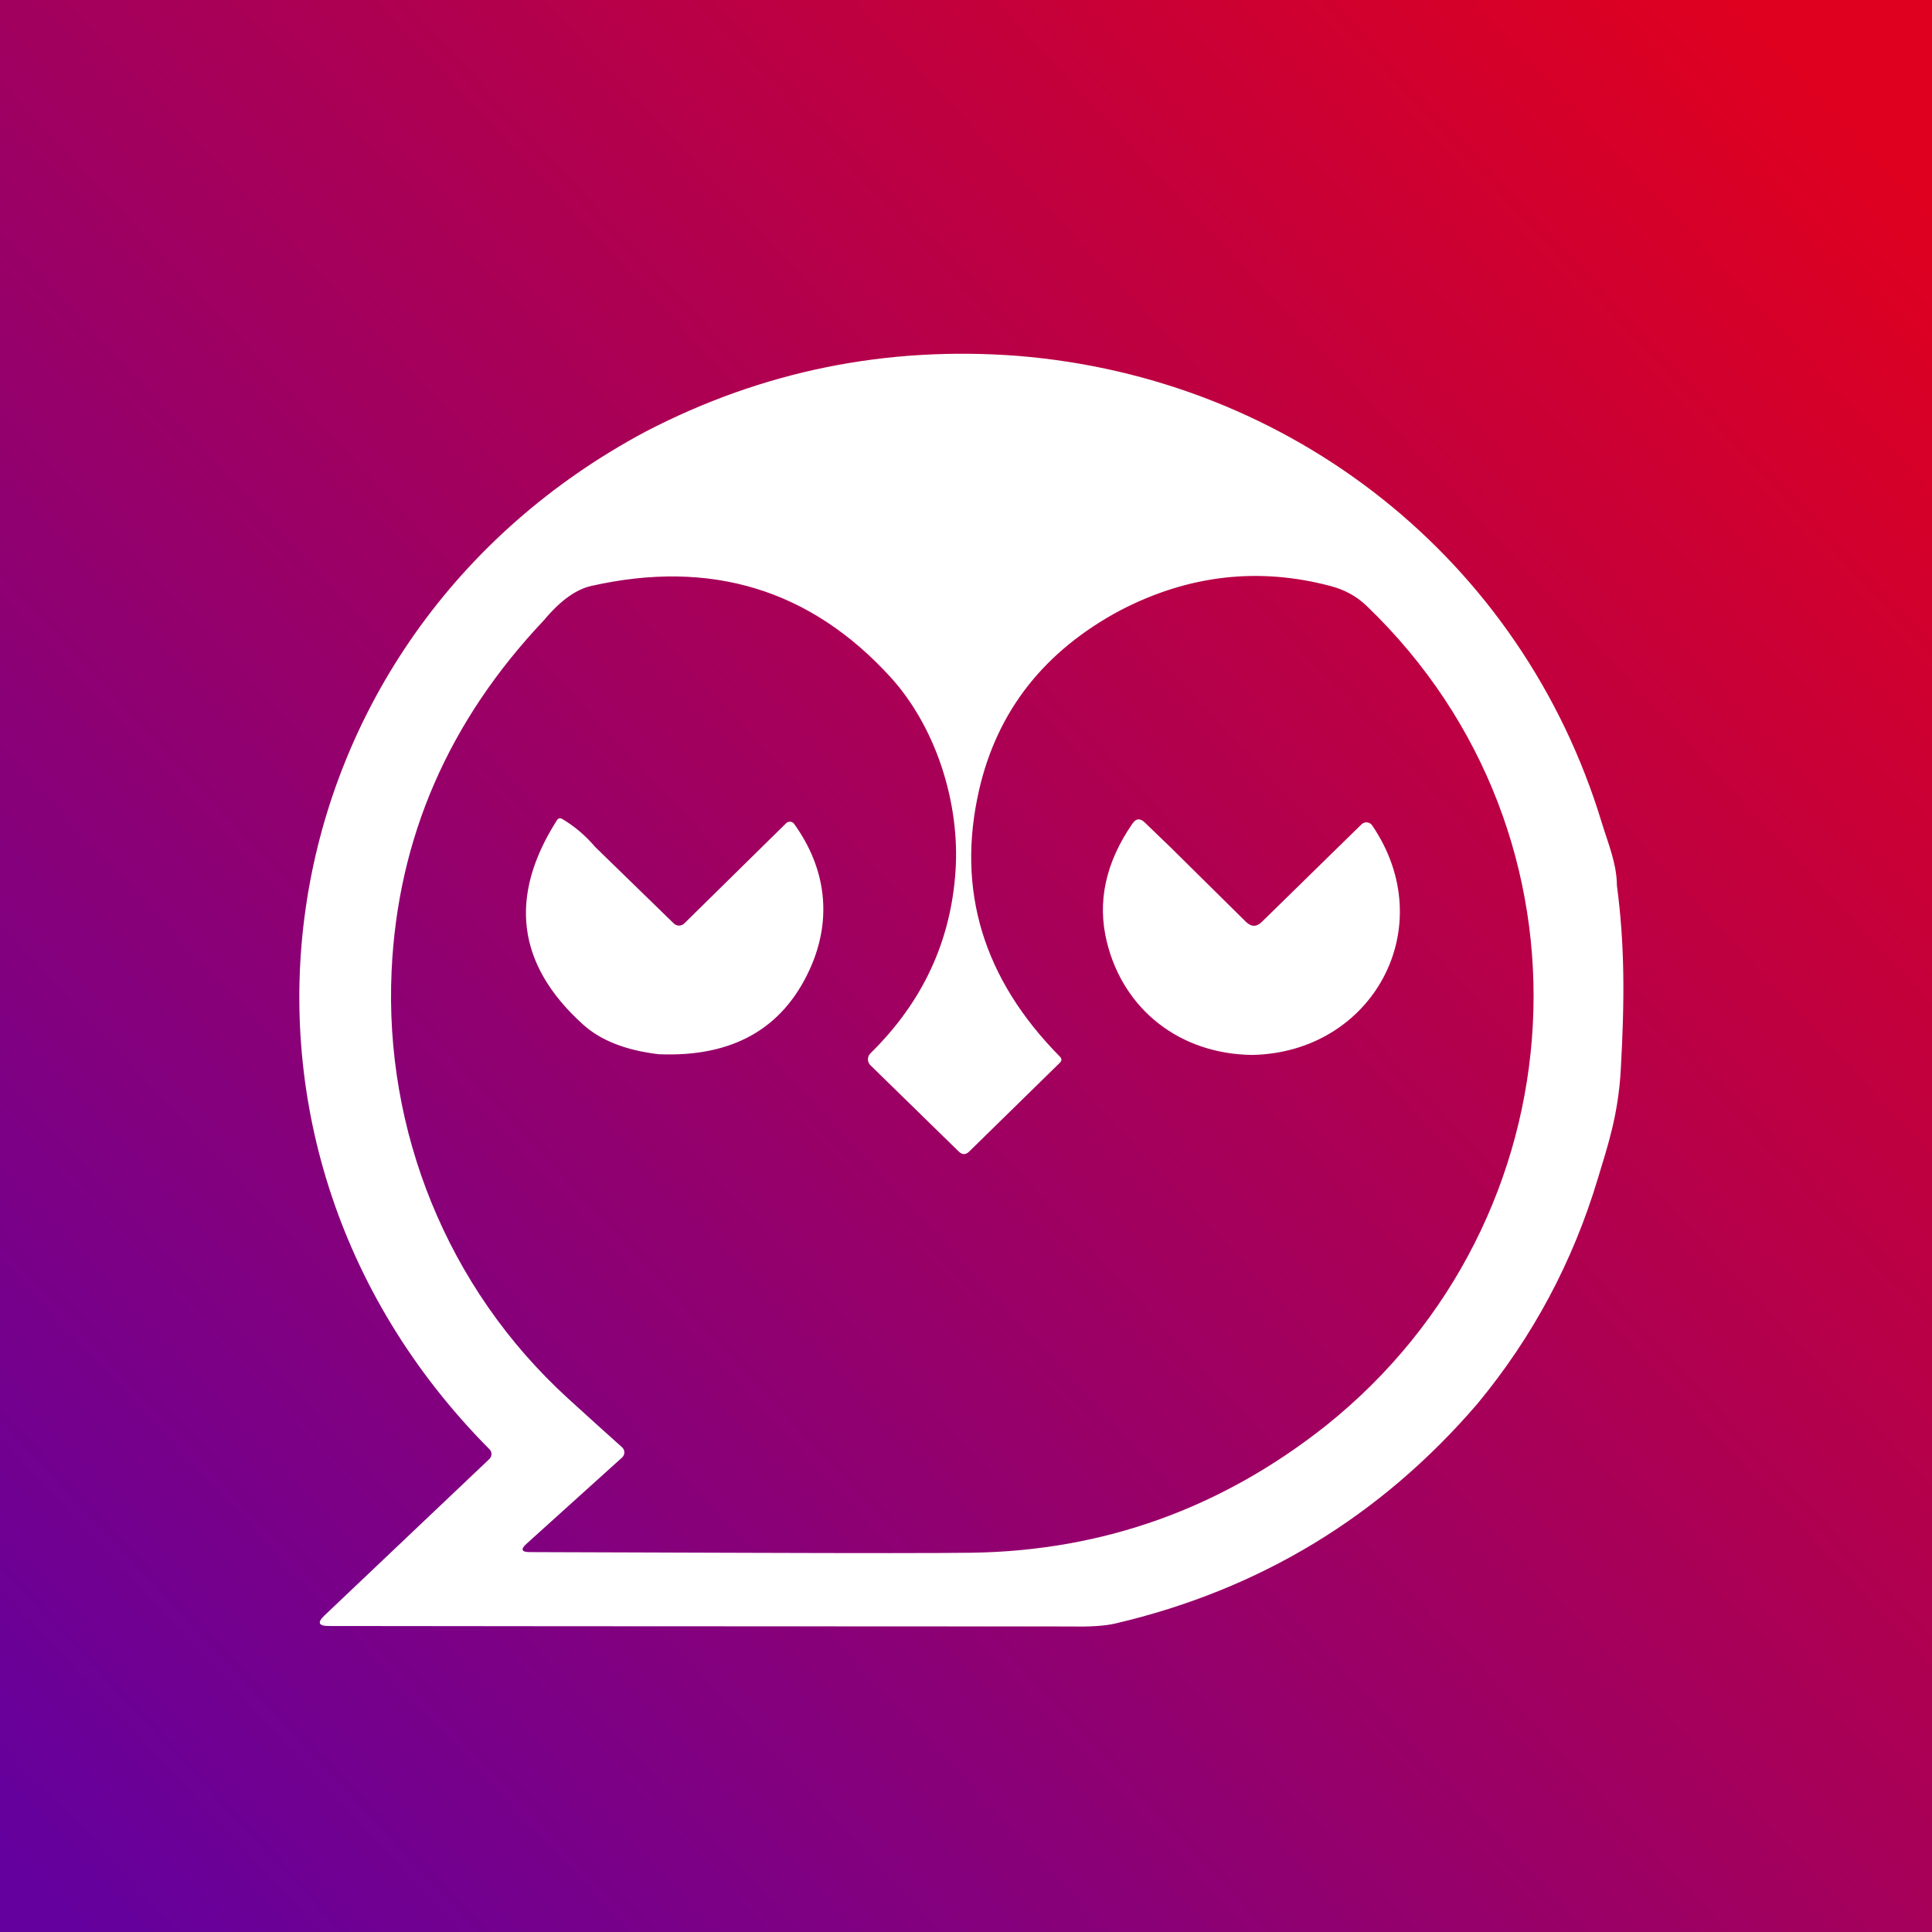
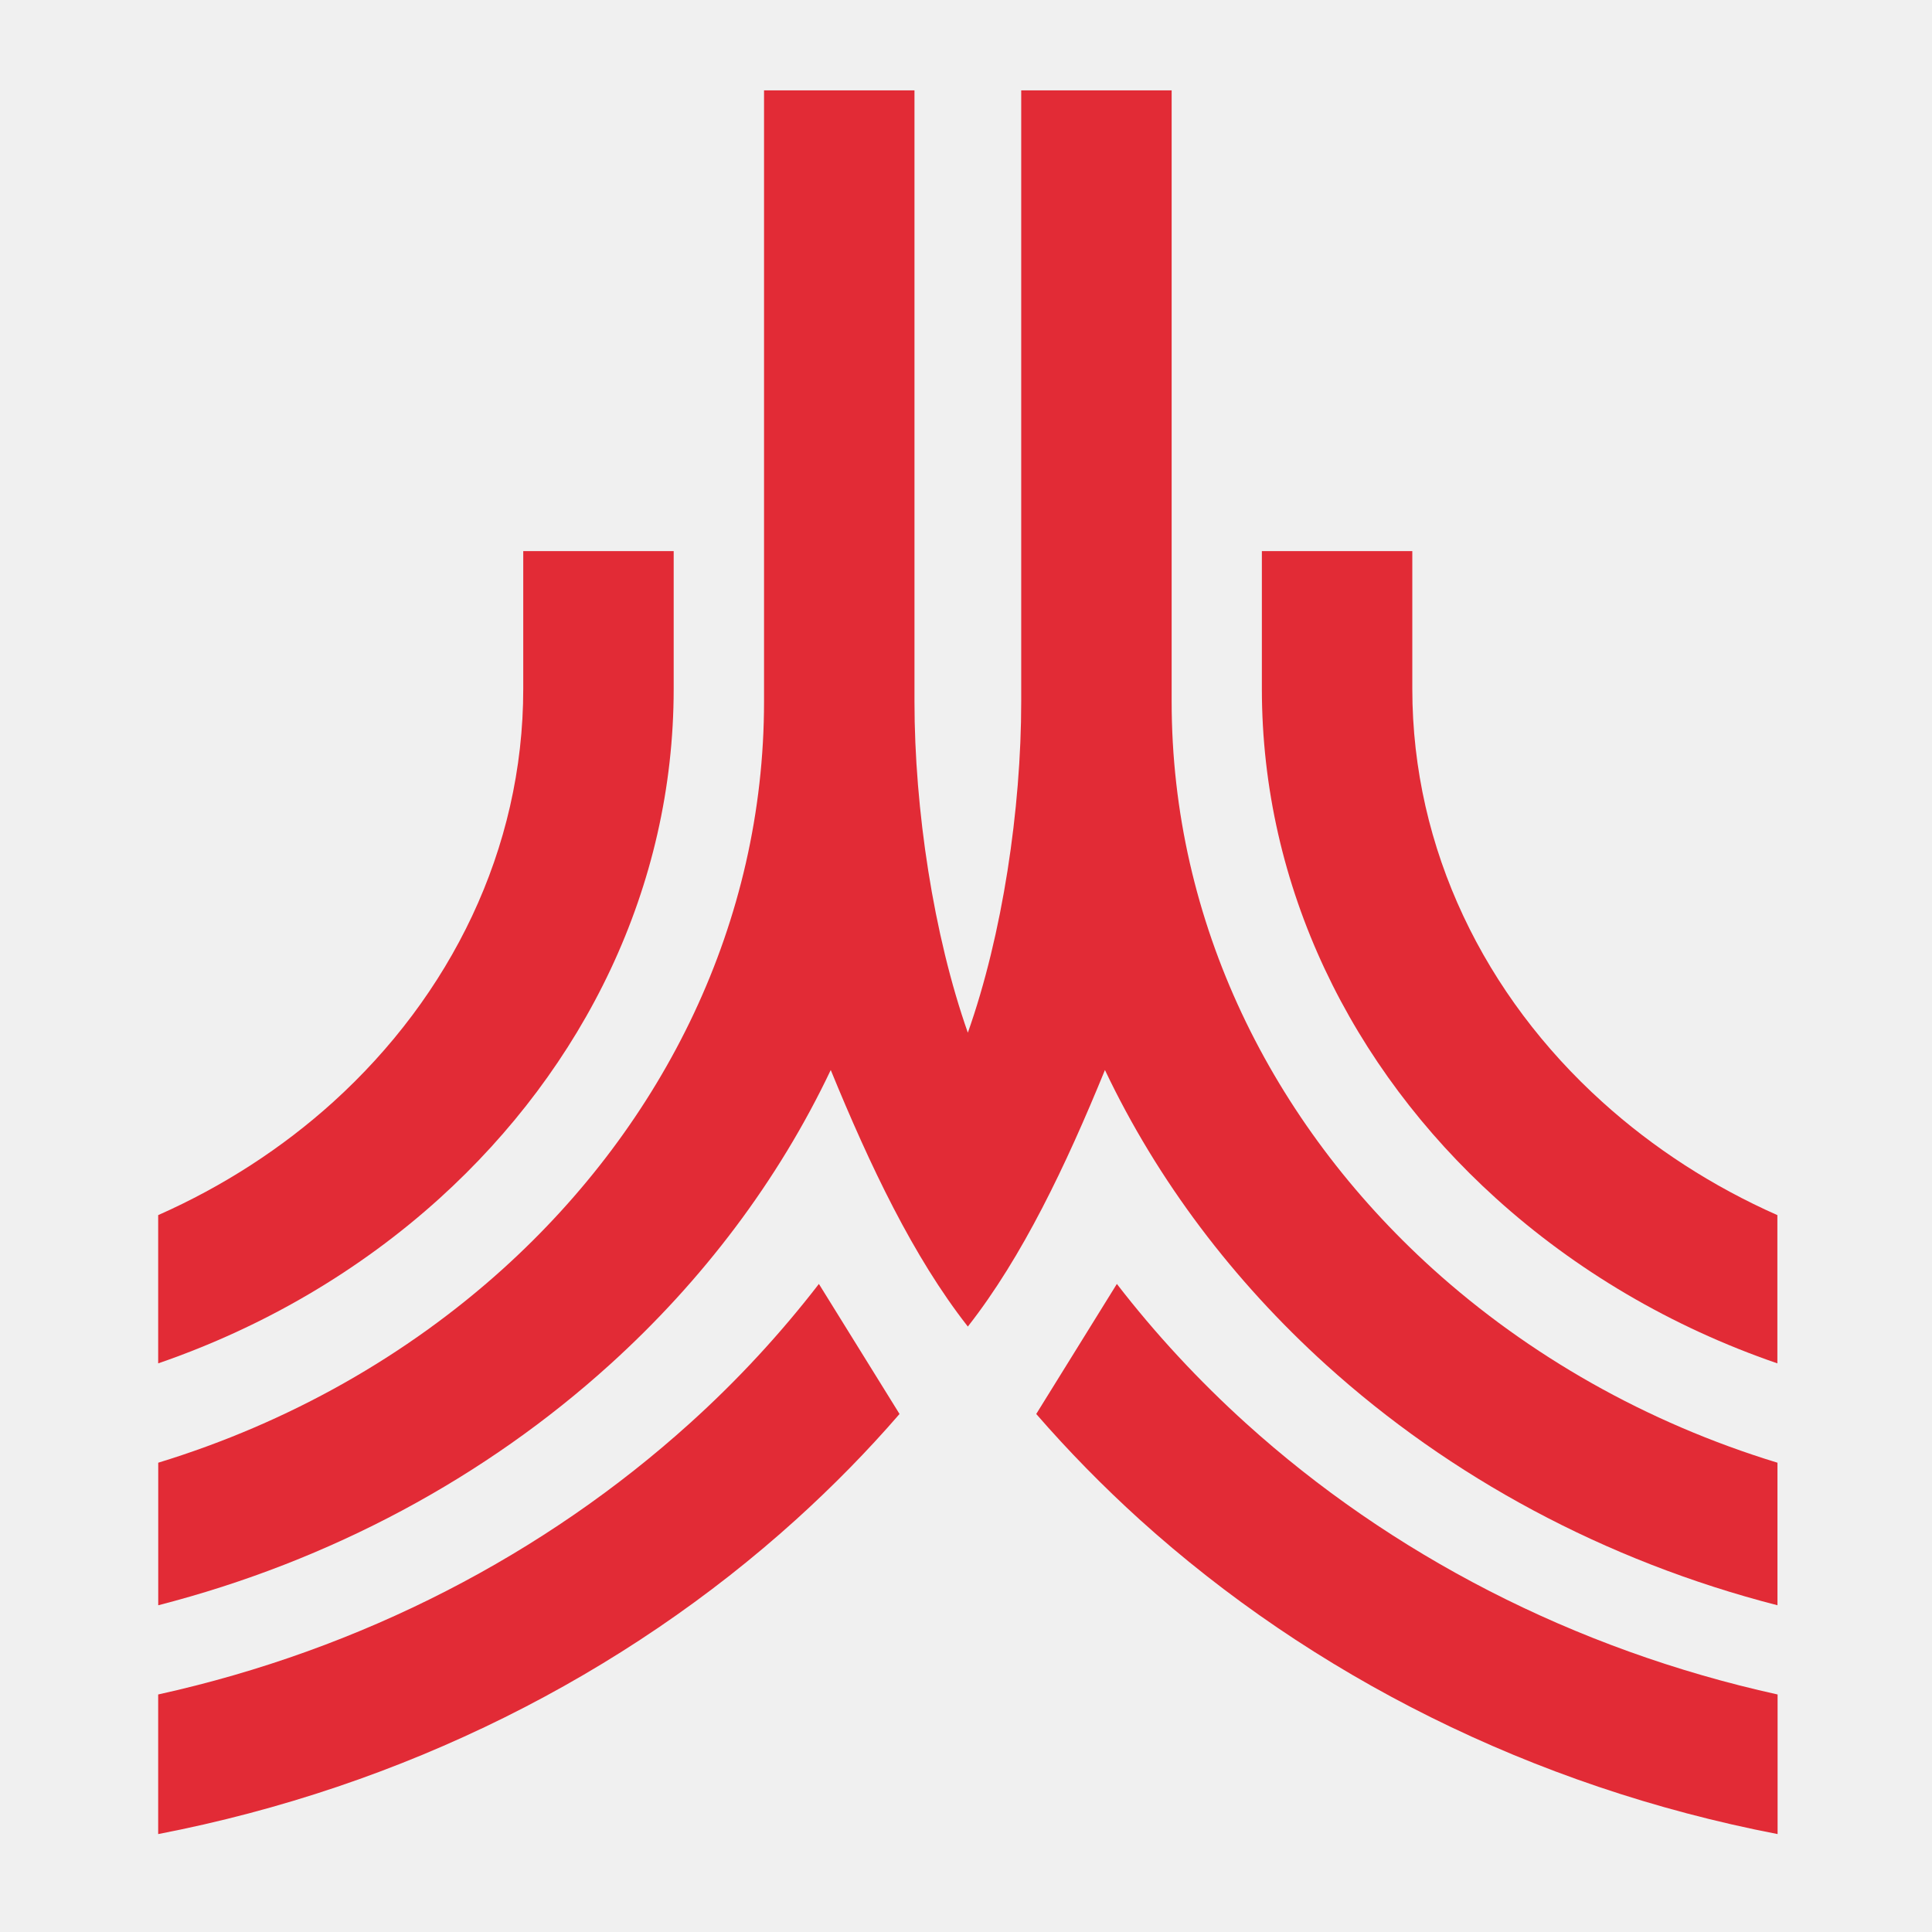
- <svg xmlns="http://www.w3.org/2000/svg" width="512" height="512" fill="none" viewBox="0 0 512 512">
-   <path fill="url(#a)" d="M0 0h512v512H0z" />
-   <path fill="#fff" d="M269.721 94.313c72.466 5.865 133.597 53.961 154.754 123.671 1.589 5.222 4.007 10.886 4.02 16.675 2.073 15.542 2.073 30.047 1.037 48.697-.691 12.434-3.613 20.681-6.031 28.79-6.631 22.201-17.317 42.191-32.057 59.971-25.627 29.785-57.581 49.16-95.862 58.126-2.694.635-6.61.898-11.749.787l-134.965-.062-61.752-.062c-2.722 0-3.095-.932-1.12-2.797l43.683-41.445a1.844 1.844 0 0 0 .566-1.293 1.817 1.817 0 0 0-.131-.703 1.77 1.77 0 0 0-.393-.594c-82.143-82.662-60.758-215.326 41.507-269.764 30.807-15.983 63.638-22.65 98.493-19.997Zm-125.598 70.083c-25.281 26.732-38.73 57.719-40.346 92.961-1.928 42.045 14.547 83.842 46.687 113.185 4.711 4.296 9.511 8.634 14.402 13.014a1.81 1.81 0 0 1 .594 1.347 1.83 1.83 0 0 1-.594 1.346l-25.323 22.857c-1.644 1.478-1.361 2.217.85 2.217l56.282.187c31.967.11 52.248.104 60.84-.021 34.842-.511 66.105-11.715 93.79-33.611 68.342-54.542 74.476-156.35 10.817-217.357-2.57-2.459-5.671-4.179-9.305-5.16-19.161-5.139-37.79-3.018-55.888 6.362-20.169 10.776-32.658 26.663-37.466 47.661-6.064 26.511 1.085 50.066 21.448 70.664.511.525.504 1.049-.021 1.574l-24.038 23.541c-.925.912-1.851.912-2.776 0l-23.396-22.857a2.206 2.206 0 0 1-.667-1.585 2.21 2.21 0 0 1 .667-1.585c13.787-13.525 21.303-29.633 22.546-48.325 1.202-18.07-5.201-38.129-17.2-51.329-21.205-23.278-47.647-31.346-79.325-24.204-4.103.926-8.296 3.965-12.578 9.118Z" />
-   <path fill="#fff" d="m157.725 224.447 20.846 20.287a1.96 1.96 0 0 0 1.373.558c.514 0 1.01-.2 1.383-.558l27.002-26.566a1.403 1.403 0 0 1 2.134.186c8.33 11.563 10.299 25.074 4.082 38.627-7.225 15.749-20.549 23.216-39.973 22.4-8.69-1.022-15.369-3.64-20.038-7.853-17.532-15.818-19.852-33.861-6.963-54.127.373-.594.856-.711 1.45-.352 3.274 1.948 6.176 4.414 8.704 7.398Zm152.568.186 19.873 19.645c1.423 1.409 2.846 1.409 4.269 0l26.379-25.82a1.852 1.852 0 0 1 1.472-.524 1.84 1.84 0 0 1 1.346.793c18.443 27.043.083 60.302-31.87 60.841-18.899-.249-33.985-11.791-38.44-29.964-2.598-10.596-.332-21.047 6.797-31.353.939-1.368 2.01-1.478 3.211-.332l6.963 6.714Z" />
-   <defs>
-     <linearGradient id="a" x1="21.634" x2="512" y1="512" y2="54.084" gradientUnits="userSpaceOnUse">
-       <stop stop-color="#64009E" />
-       <stop offset="1" stop-color="#DF001F" />
-     </linearGradient>
-   </defs>
+ <svg xmlns="http://www.w3.org/2000/svg" width="513" height="513" viewBox="0 0 513 513" fill="none">
+   <path fill-rule="evenodd" clip-rule="evenodd" d="M275.149 375.451C283.672 385.268 292.862 394.645 302.617 403.485C348.262 444.754 406.742 474.399 472 487V449.931C417.781 437.965 369.21 412.618 330.856 377.942C318.277 366.562 306.776 354.157 296.559 340.921L275.149 375.451Z" fill="#E22B36" />
+   <path fill-rule="evenodd" clip-rule="evenodd" d="M133.611 336.865C176.329 298.233 202.874 244.901 202.874 186.293V24H242.819V186.293C242.819 214.815 247.851 248.27 256.99 274.204C266.181 248.27 271.161 214.815 271.161 186.293V24H311.106V186.293C311.106 244.901 337.651 298.184 380.369 336.865C405.887 359.917 437.104 377.744 471.966 388.391V426.241C426.116 414.471 384.99 392.151 352.13 362.408C327.434 340.04 307.358 313.52 293.393 284.119C282.97 309.613 271.469 333.739 257.093 352.103L256.99 352.249L256.887 352.103C242.511 333.739 231.01 309.564 220.587 284.119C206.622 313.52 186.547 340.088 161.85 362.408C128.99 392.151 87.864 414.471 42.014 426.241V388.391C76.825 377.744 108.094 359.917 133.611 336.865Z" fill="#E22B36" />
+   <path fill-rule="evenodd" clip-rule="evenodd" d="M375.007 182.92C375.007 225.606 394.312 264.482 425.477 292.614C438.981 304.824 454.641 314.982 471.943 322.65V362.014C443.653 352.295 418.238 337.204 397.238 318.206C358.885 283.53 335.061 235.618 335.061 182.92V146.34H375.007V182.92Z" fill="#E22B36" />
+   <path fill-rule="evenodd" clip-rule="evenodd" d="M138.937 146.34H178.882V182.92C178.882 235.618 155.059 283.481 116.705 318.206C95.654 337.253 70.239 352.295 42 362.014V322.65C59.303 314.982 74.963 304.824 88.466 292.614C119.58 264.433 138.937 225.606 138.937 182.92V146.34Z" fill="#E22B36" />
+   <path fill-rule="evenodd" clip-rule="evenodd" d="M217.441 340.921C207.224 354.157 195.774 366.562 183.144 377.942C144.79 412.569 96.219 437.965 42 449.931V487C107.258 474.399 165.738 444.754 211.383 403.485C221.138 394.645 230.328 385.316 238.851 375.451L217.441 340.921Z" fill="#E22B36" />
</svg>
